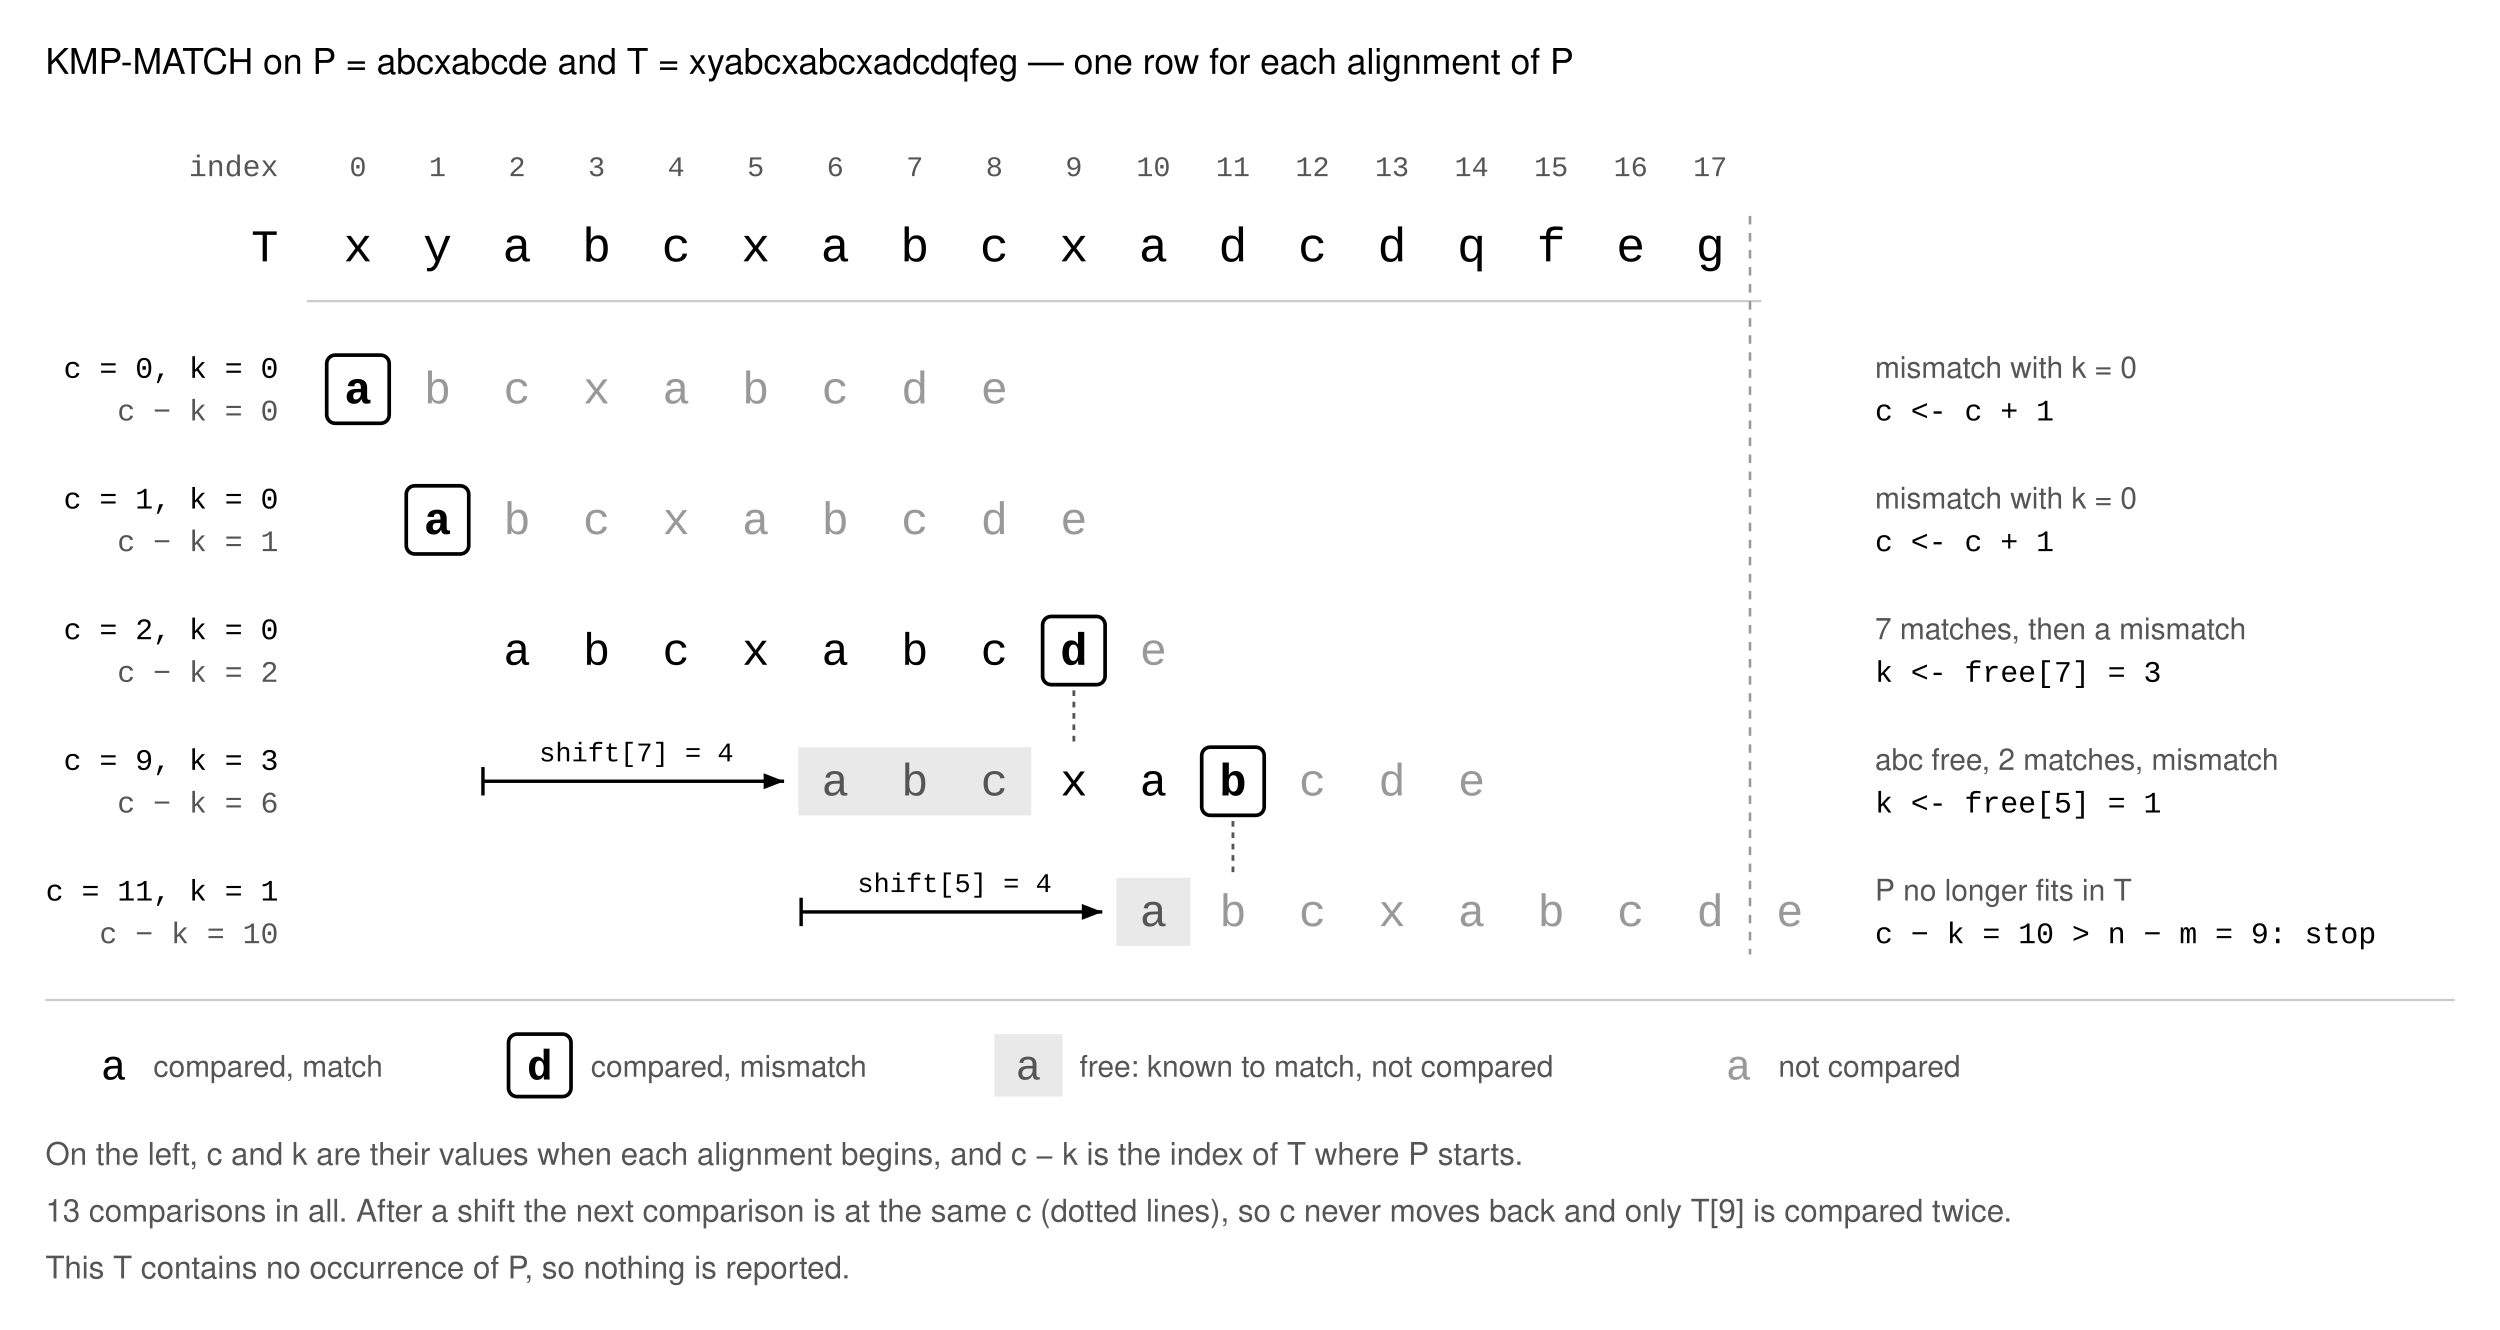
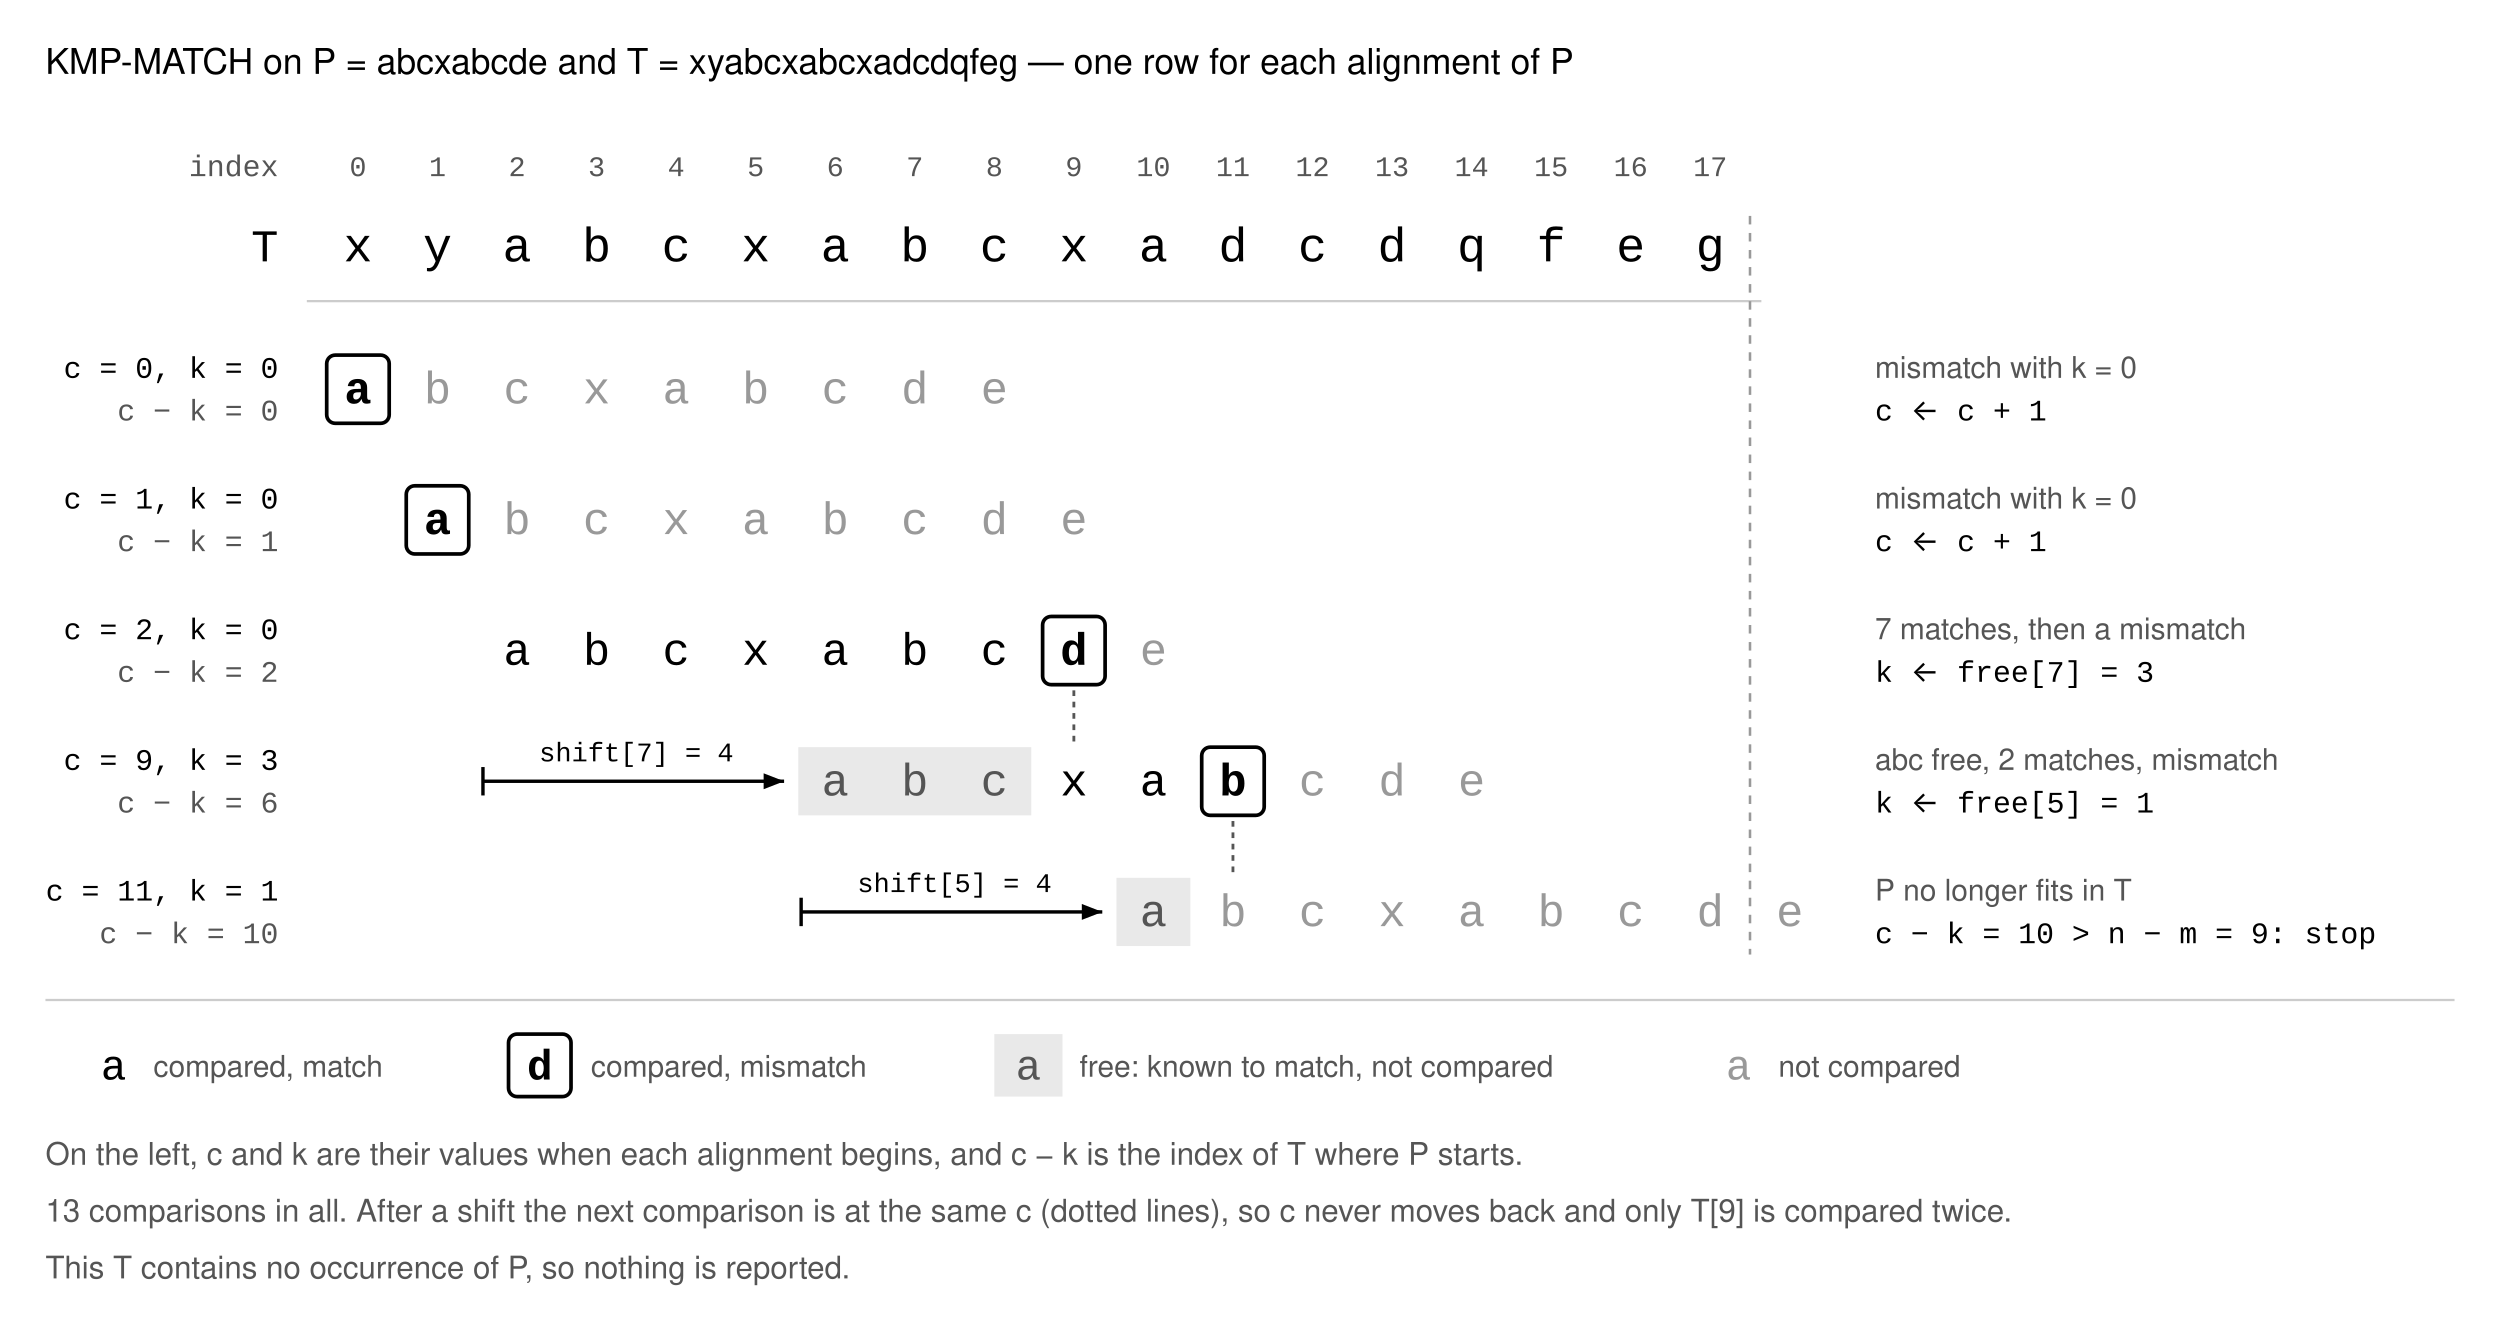
<svg xmlns="http://www.w3.org/2000/svg" width="880" height="468" viewBox="0 0 880 468">
  <text x="16.00" y="26.00" font-family="-apple-system, 'Helvetica Neue', Helvetica, Arial, sans-serif" font-size="12.50" fill="#000000" text-anchor="start" font-weight="normal" xml:space="preserve">KMP-MATCH on P = abcxabcde and T = xyabcxabcxadcdqfeg — one row for each alignment of P</text>
  <text x="98.00" y="62.00" font-family="ui-monospace, 'SF Mono', Menlo, Consolas, 'Courier New', monospace" font-size="10.50" fill="#555555" text-anchor="end" font-weight="normal" xml:space="preserve">index</text>
  <text x="126.00" y="62.00" font-family="ui-monospace, 'SF Mono', Menlo, Consolas, 'Courier New', monospace" font-size="10.00" fill="#555555" text-anchor="middle" font-weight="normal" xml:space="preserve">0</text>
  <text x="154.00" y="62.00" font-family="ui-monospace, 'SF Mono', Menlo, Consolas, 'Courier New', monospace" font-size="10.00" fill="#555555" text-anchor="middle" font-weight="normal" xml:space="preserve">1</text>
  <text x="182.00" y="62.00" font-family="ui-monospace, 'SF Mono', Menlo, Consolas, 'Courier New', monospace" font-size="10.00" fill="#555555" text-anchor="middle" font-weight="normal" xml:space="preserve">2</text>
  <text x="210.00" y="62.00" font-family="ui-monospace, 'SF Mono', Menlo, Consolas, 'Courier New', monospace" font-size="10.00" fill="#555555" text-anchor="middle" font-weight="normal" xml:space="preserve">3</text>
  <text x="238.00" y="62.00" font-family="ui-monospace, 'SF Mono', Menlo, Consolas, 'Courier New', monospace" font-size="10.00" fill="#555555" text-anchor="middle" font-weight="normal" xml:space="preserve">4</text>
  <text x="266.00" y="62.00" font-family="ui-monospace, 'SF Mono', Menlo, Consolas, 'Courier New', monospace" font-size="10.00" fill="#555555" text-anchor="middle" font-weight="normal" xml:space="preserve">5</text>
  <text x="294.00" y="62.00" font-family="ui-monospace, 'SF Mono', Menlo, Consolas, 'Courier New', monospace" font-size="10.00" fill="#555555" text-anchor="middle" font-weight="normal" xml:space="preserve">6</text>
  <text x="322.00" y="62.00" font-family="ui-monospace, 'SF Mono', Menlo, Consolas, 'Courier New', monospace" font-size="10.00" fill="#555555" text-anchor="middle" font-weight="normal" xml:space="preserve">7</text>
  <text x="350.00" y="62.00" font-family="ui-monospace, 'SF Mono', Menlo, Consolas, 'Courier New', monospace" font-size="10.00" fill="#555555" text-anchor="middle" font-weight="normal" xml:space="preserve">8</text>
  <text x="378.00" y="62.00" font-family="ui-monospace, 'SF Mono', Menlo, Consolas, 'Courier New', monospace" font-size="10.00" fill="#555555" text-anchor="middle" font-weight="normal" xml:space="preserve">9</text>
  <text x="406.00" y="62.00" font-family="ui-monospace, 'SF Mono', Menlo, Consolas, 'Courier New', monospace" font-size="10.00" fill="#555555" text-anchor="middle" font-weight="normal" xml:space="preserve">10</text>
  <text x="434.00" y="62.00" font-family="ui-monospace, 'SF Mono', Menlo, Consolas, 'Courier New', monospace" font-size="10.00" fill="#555555" text-anchor="middle" font-weight="normal" xml:space="preserve">11</text>
  <text x="462.00" y="62.00" font-family="ui-monospace, 'SF Mono', Menlo, Consolas, 'Courier New', monospace" font-size="10.00" fill="#555555" text-anchor="middle" font-weight="normal" xml:space="preserve">12</text>
  <text x="490.00" y="62.00" font-family="ui-monospace, 'SF Mono', Menlo, Consolas, 'Courier New', monospace" font-size="10.00" fill="#555555" text-anchor="middle" font-weight="normal" xml:space="preserve">13</text>
  <text x="518.00" y="62.00" font-family="ui-monospace, 'SF Mono', Menlo, Consolas, 'Courier New', monospace" font-size="10.00" fill="#555555" text-anchor="middle" font-weight="normal" xml:space="preserve">14</text>
  <text x="546.00" y="62.00" font-family="ui-monospace, 'SF Mono', Menlo, Consolas, 'Courier New', monospace" font-size="10.00" fill="#555555" text-anchor="middle" font-weight="normal" xml:space="preserve">15</text>
  <text x="574.00" y="62.00" font-family="ui-monospace, 'SF Mono', Menlo, Consolas, 'Courier New', monospace" font-size="10.00" fill="#555555" text-anchor="middle" font-weight="normal" xml:space="preserve">16</text>
  <text x="602.00" y="62.00" font-family="ui-monospace, 'SF Mono', Menlo, Consolas, 'Courier New', monospace" font-size="10.00" fill="#555555" text-anchor="middle" font-weight="normal" xml:space="preserve">17</text>
  <text x="98.00" y="92.00" font-family="ui-monospace, 'SF Mono', Menlo, Consolas, 'Courier New', monospace" font-size="16.00" fill="#000000" text-anchor="end" font-weight="normal" xml:space="preserve">T</text>
  <text x="126.00" y="92.00" font-family="ui-monospace, 'SF Mono', Menlo, Consolas, 'Courier New', monospace" font-size="17.00" fill="#000000" text-anchor="middle" font-weight="normal" xml:space="preserve">x</text>
  <text x="154.00" y="92.00" font-family="ui-monospace, 'SF Mono', Menlo, Consolas, 'Courier New', monospace" font-size="17.00" fill="#000000" text-anchor="middle" font-weight="normal" xml:space="preserve">y</text>
  <text x="182.00" y="92.00" font-family="ui-monospace, 'SF Mono', Menlo, Consolas, 'Courier New', monospace" font-size="17.00" fill="#000000" text-anchor="middle" font-weight="normal" xml:space="preserve">a</text>
  <text x="210.00" y="92.00" font-family="ui-monospace, 'SF Mono', Menlo, Consolas, 'Courier New', monospace" font-size="17.00" fill="#000000" text-anchor="middle" font-weight="normal" xml:space="preserve">b</text>
  <text x="238.00" y="92.00" font-family="ui-monospace, 'SF Mono', Menlo, Consolas, 'Courier New', monospace" font-size="17.00" fill="#000000" text-anchor="middle" font-weight="normal" xml:space="preserve">c</text>
  <text x="266.00" y="92.00" font-family="ui-monospace, 'SF Mono', Menlo, Consolas, 'Courier New', monospace" font-size="17.00" fill="#000000" text-anchor="middle" font-weight="normal" xml:space="preserve">x</text>
  <text x="294.00" y="92.00" font-family="ui-monospace, 'SF Mono', Menlo, Consolas, 'Courier New', monospace" font-size="17.00" fill="#000000" text-anchor="middle" font-weight="normal" xml:space="preserve">a</text>
  <text x="322.00" y="92.00" font-family="ui-monospace, 'SF Mono', Menlo, Consolas, 'Courier New', monospace" font-size="17.00" fill="#000000" text-anchor="middle" font-weight="normal" xml:space="preserve">b</text>
  <text x="350.00" y="92.00" font-family="ui-monospace, 'SF Mono', Menlo, Consolas, 'Courier New', monospace" font-size="17.00" fill="#000000" text-anchor="middle" font-weight="normal" xml:space="preserve">c</text>
  <text x="378.00" y="92.00" font-family="ui-monospace, 'SF Mono', Menlo, Consolas, 'Courier New', monospace" font-size="17.00" fill="#000000" text-anchor="middle" font-weight="normal" xml:space="preserve">x</text>
  <text x="406.00" y="92.00" font-family="ui-monospace, 'SF Mono', Menlo, Consolas, 'Courier New', monospace" font-size="17.00" fill="#000000" text-anchor="middle" font-weight="normal" xml:space="preserve">a</text>
  <text x="434.00" y="92.00" font-family="ui-monospace, 'SF Mono', Menlo, Consolas, 'Courier New', monospace" font-size="17.00" fill="#000000" text-anchor="middle" font-weight="normal" xml:space="preserve">d</text>
  <text x="462.00" y="92.00" font-family="ui-monospace, 'SF Mono', Menlo, Consolas, 'Courier New', monospace" font-size="17.00" fill="#000000" text-anchor="middle" font-weight="normal" xml:space="preserve">c</text>
  <text x="490.00" y="92.00" font-family="ui-monospace, 'SF Mono', Menlo, Consolas, 'Courier New', monospace" font-size="17.00" fill="#000000" text-anchor="middle" font-weight="normal" xml:space="preserve">d</text>
  <text x="518.00" y="92.00" font-family="ui-monospace, 'SF Mono', Menlo, Consolas, 'Courier New', monospace" font-size="17.00" fill="#000000" text-anchor="middle" font-weight="normal" xml:space="preserve">q</text>
  <text x="546.00" y="92.00" font-family="ui-monospace, 'SF Mono', Menlo, Consolas, 'Courier New', monospace" font-size="17.00" fill="#000000" text-anchor="middle" font-weight="normal" xml:space="preserve">f</text>
  <text x="574.00" y="92.00" font-family="ui-monospace, 'SF Mono', Menlo, Consolas, 'Courier New', monospace" font-size="17.00" fill="#000000" text-anchor="middle" font-weight="normal" xml:space="preserve">e</text>
  <text x="602.00" y="92.00" font-family="ui-monospace, 'SF Mono', Menlo, Consolas, 'Courier New', monospace" font-size="17.00" fill="#000000" text-anchor="middle" font-weight="normal" xml:space="preserve">g</text>
  <line x1="108.00" y1="106.00" x2="620.00" y2="106.00" stroke="#cccccc" stroke-width="0.80" />
  <line x1="616.00" y1="76.00" x2="616.00" y2="336.00" stroke="#999999" stroke-width="0.90" stroke-dasharray="3 3" />
  <text x="98.00" y="133.00" font-family="ui-monospace, 'SF Mono', Menlo, Consolas, 'Courier New', monospace" font-size="10.50" fill="#000000" text-anchor="end" font-weight="normal" xml:space="preserve">c = 0, k = 0</text>
  <text x="98.00" y="148.00" font-family="ui-monospace, 'SF Mono', Menlo, Consolas, 'Courier New', monospace" font-size="10.50" fill="#555555" text-anchor="end" font-weight="normal" xml:space="preserve">c − k = 0</text>
  <rect x="115.00" y="125.00" width="22.00" height="24.00" fill="none" stroke="#000000" stroke-width="1.30" rx="3.0" />
  <text x="126.00" y="142.00" font-family="ui-monospace, 'SF Mono', Menlo, Consolas, 'Courier New', monospace" font-size="16.00" fill="#000000" text-anchor="middle" font-weight="bold" xml:space="preserve">a</text>
  <text x="154.00" y="142.00" font-family="ui-monospace, 'SF Mono', Menlo, Consolas, 'Courier New', monospace" font-size="16.00" fill="#999999" text-anchor="middle" font-weight="normal" xml:space="preserve">b</text>
  <text x="182.00" y="142.00" font-family="ui-monospace, 'SF Mono', Menlo, Consolas, 'Courier New', monospace" font-size="16.00" fill="#999999" text-anchor="middle" font-weight="normal" xml:space="preserve">c</text>
  <text x="210.00" y="142.00" font-family="ui-monospace, 'SF Mono', Menlo, Consolas, 'Courier New', monospace" font-size="16.00" fill="#999999" text-anchor="middle" font-weight="normal" xml:space="preserve">x</text>
  <text x="238.00" y="142.00" font-family="ui-monospace, 'SF Mono', Menlo, Consolas, 'Courier New', monospace" font-size="16.00" fill="#999999" text-anchor="middle" font-weight="normal" xml:space="preserve">a</text>
  <text x="266.00" y="142.00" font-family="ui-monospace, 'SF Mono', Menlo, Consolas, 'Courier New', monospace" font-size="16.00" fill="#999999" text-anchor="middle" font-weight="normal" xml:space="preserve">b</text>
  <text x="294.00" y="142.00" font-family="ui-monospace, 'SF Mono', Menlo, Consolas, 'Courier New', monospace" font-size="16.00" fill="#999999" text-anchor="middle" font-weight="normal" xml:space="preserve">c</text>
  <text x="322.00" y="142.00" font-family="ui-monospace, 'SF Mono', Menlo, Consolas, 'Courier New', monospace" font-size="16.00" fill="#999999" text-anchor="middle" font-weight="normal" xml:space="preserve">d</text>
  <text x="350.00" y="142.00" font-family="ui-monospace, 'SF Mono', Menlo, Consolas, 'Courier New', monospace" font-size="16.00" fill="#999999" text-anchor="middle" font-weight="normal" xml:space="preserve">e</text>
  <text x="660.00" y="133.00" font-family="-apple-system, 'Helvetica Neue', Helvetica, Arial, sans-serif" font-size="10.50" fill="#555555" text-anchor="start" font-weight="normal" xml:space="preserve">mismatch with k = 0</text>
-   <text x="660.00" y="148.00" font-family="ui-monospace, 'SF Mono', Menlo, Consolas, 'Courier New', monospace" font-size="10.50" fill="#000000" text-anchor="start" font-weight="normal" xml:space="preserve">c &lt;- c + 1</text>
+   <text x="660.00" y="148.00" font-family="ui-monospace, 'SF Mono', Menlo, Consolas, 'Courier New', monospace" font-size="10.50" fill="#000000" text-anchor="start" font-weight="normal" xml:space="preserve">c <tspan font-family="Inter, Helvetica, Arial, sans-serif">←</tspan> c + 1</text>
  <text x="98.00" y="179.00" font-family="ui-monospace, 'SF Mono', Menlo, Consolas, 'Courier New', monospace" font-size="10.50" fill="#000000" text-anchor="end" font-weight="normal" xml:space="preserve">c = 1, k = 0</text>
  <text x="98.00" y="194.00" font-family="ui-monospace, 'SF Mono', Menlo, Consolas, 'Courier New', monospace" font-size="10.50" fill="#555555" text-anchor="end" font-weight="normal" xml:space="preserve">c − k = 1</text>
  <rect x="143.00" y="171.00" width="22.00" height="24.00" fill="none" stroke="#000000" stroke-width="1.30" rx="3.0" />
  <text x="154.00" y="188.00" font-family="ui-monospace, 'SF Mono', Menlo, Consolas, 'Courier New', monospace" font-size="16.00" fill="#000000" text-anchor="middle" font-weight="bold" xml:space="preserve">a</text>
  <text x="182.00" y="188.00" font-family="ui-monospace, 'SF Mono', Menlo, Consolas, 'Courier New', monospace" font-size="16.00" fill="#999999" text-anchor="middle" font-weight="normal" xml:space="preserve">b</text>
  <text x="210.00" y="188.00" font-family="ui-monospace, 'SF Mono', Menlo, Consolas, 'Courier New', monospace" font-size="16.00" fill="#999999" text-anchor="middle" font-weight="normal" xml:space="preserve">c</text>
  <text x="238.00" y="188.00" font-family="ui-monospace, 'SF Mono', Menlo, Consolas, 'Courier New', monospace" font-size="16.00" fill="#999999" text-anchor="middle" font-weight="normal" xml:space="preserve">x</text>
  <text x="266.00" y="188.00" font-family="ui-monospace, 'SF Mono', Menlo, Consolas, 'Courier New', monospace" font-size="16.00" fill="#999999" text-anchor="middle" font-weight="normal" xml:space="preserve">a</text>
  <text x="294.00" y="188.00" font-family="ui-monospace, 'SF Mono', Menlo, Consolas, 'Courier New', monospace" font-size="16.00" fill="#999999" text-anchor="middle" font-weight="normal" xml:space="preserve">b</text>
  <text x="322.00" y="188.00" font-family="ui-monospace, 'SF Mono', Menlo, Consolas, 'Courier New', monospace" font-size="16.00" fill="#999999" text-anchor="middle" font-weight="normal" xml:space="preserve">c</text>
  <text x="350.00" y="188.00" font-family="ui-monospace, 'SF Mono', Menlo, Consolas, 'Courier New', monospace" font-size="16.00" fill="#999999" text-anchor="middle" font-weight="normal" xml:space="preserve">d</text>
  <text x="378.00" y="188.00" font-family="ui-monospace, 'SF Mono', Menlo, Consolas, 'Courier New', monospace" font-size="16.00" fill="#999999" text-anchor="middle" font-weight="normal" xml:space="preserve">e</text>
  <text x="660.00" y="179.00" font-family="-apple-system, 'Helvetica Neue', Helvetica, Arial, sans-serif" font-size="10.50" fill="#555555" text-anchor="start" font-weight="normal" xml:space="preserve">mismatch with k = 0</text>
-   <text x="660.00" y="194.00" font-family="ui-monospace, 'SF Mono', Menlo, Consolas, 'Courier New', monospace" font-size="10.50" fill="#000000" text-anchor="start" font-weight="normal" xml:space="preserve">c &lt;- c + 1</text>
+   <text x="660.00" y="194.00" font-family="ui-monospace, 'SF Mono', Menlo, Consolas, 'Courier New', monospace" font-size="10.50" fill="#000000" text-anchor="start" font-weight="normal" xml:space="preserve">c <tspan font-family="Inter, Helvetica, Arial, sans-serif">←</tspan> c + 1</text>
  <text x="98.00" y="225.00" font-family="ui-monospace, 'SF Mono', Menlo, Consolas, 'Courier New', monospace" font-size="10.50" fill="#000000" text-anchor="end" font-weight="normal" xml:space="preserve">c = 2, k = 0</text>
  <text x="98.00" y="240.00" font-family="ui-monospace, 'SF Mono', Menlo, Consolas, 'Courier New', monospace" font-size="10.50" fill="#555555" text-anchor="end" font-weight="normal" xml:space="preserve">c − k = 2</text>
  <text x="182.00" y="234.00" font-family="ui-monospace, 'SF Mono', Menlo, Consolas, 'Courier New', monospace" font-size="16.00" fill="#000000" text-anchor="middle" font-weight="normal" xml:space="preserve">a</text>
  <text x="210.00" y="234.00" font-family="ui-monospace, 'SF Mono', Menlo, Consolas, 'Courier New', monospace" font-size="16.00" fill="#000000" text-anchor="middle" font-weight="normal" xml:space="preserve">b</text>
  <text x="238.00" y="234.00" font-family="ui-monospace, 'SF Mono', Menlo, Consolas, 'Courier New', monospace" font-size="16.00" fill="#000000" text-anchor="middle" font-weight="normal" xml:space="preserve">c</text>
  <text x="266.00" y="234.00" font-family="ui-monospace, 'SF Mono', Menlo, Consolas, 'Courier New', monospace" font-size="16.00" fill="#000000" text-anchor="middle" font-weight="normal" xml:space="preserve">x</text>
  <text x="294.00" y="234.00" font-family="ui-monospace, 'SF Mono', Menlo, Consolas, 'Courier New', monospace" font-size="16.00" fill="#000000" text-anchor="middle" font-weight="normal" xml:space="preserve">a</text>
  <text x="322.00" y="234.00" font-family="ui-monospace, 'SF Mono', Menlo, Consolas, 'Courier New', monospace" font-size="16.00" fill="#000000" text-anchor="middle" font-weight="normal" xml:space="preserve">b</text>
  <text x="350.00" y="234.00" font-family="ui-monospace, 'SF Mono', Menlo, Consolas, 'Courier New', monospace" font-size="16.00" fill="#000000" text-anchor="middle" font-weight="normal" xml:space="preserve">c</text>
  <rect x="367.00" y="217.00" width="22.00" height="24.00" fill="none" stroke="#000000" stroke-width="1.30" rx="3.0" />
  <text x="378.00" y="234.00" font-family="ui-monospace, 'SF Mono', Menlo, Consolas, 'Courier New', monospace" font-size="16.00" fill="#000000" text-anchor="middle" font-weight="bold" xml:space="preserve">d</text>
  <text x="406.00" y="234.00" font-family="ui-monospace, 'SF Mono', Menlo, Consolas, 'Courier New', monospace" font-size="16.00" fill="#999999" text-anchor="middle" font-weight="normal" xml:space="preserve">e</text>
  <text x="660.00" y="225.00" font-family="-apple-system, 'Helvetica Neue', Helvetica, Arial, sans-serif" font-size="10.50" fill="#555555" text-anchor="start" font-weight="normal" xml:space="preserve">7 matches, then a mismatch</text>
-   <text x="660.00" y="240.00" font-family="ui-monospace, 'SF Mono', Menlo, Consolas, 'Courier New', monospace" font-size="10.50" fill="#000000" text-anchor="start" font-weight="normal" xml:space="preserve">k &lt;- free[7] = 3</text>
+   <text x="660.00" y="240.00" font-family="ui-monospace, 'SF Mono', Menlo, Consolas, 'Courier New', monospace" font-size="10.50" fill="#000000" text-anchor="start" font-weight="normal" xml:space="preserve">k <tspan font-family="Inter, Helvetica, Arial, sans-serif">←</tspan> free[7] = 3</text>
  <text x="98.00" y="271.00" font-family="ui-monospace, 'SF Mono', Menlo, Consolas, 'Courier New', monospace" font-size="10.50" fill="#000000" text-anchor="end" font-weight="normal" xml:space="preserve">c = 9, k = 3</text>
  <text x="98.00" y="286.00" font-family="ui-monospace, 'SF Mono', Menlo, Consolas, 'Courier New', monospace" font-size="10.50" fill="#555555" text-anchor="end" font-weight="normal" xml:space="preserve">c − k = 6</text>
  <rect x="281.00" y="263.00" width="82.00" height="24.00" fill="#e9e9e9" stroke="none" stroke-width="1.00" rx="0.0" />
  <text x="294.00" y="280.00" font-family="ui-monospace, 'SF Mono', Menlo, Consolas, 'Courier New', monospace" font-size="16.00" fill="#555555" text-anchor="middle" font-weight="normal" xml:space="preserve">a</text>
  <text x="322.00" y="280.00" font-family="ui-monospace, 'SF Mono', Menlo, Consolas, 'Courier New', monospace" font-size="16.00" fill="#555555" text-anchor="middle" font-weight="normal" xml:space="preserve">b</text>
  <text x="350.00" y="280.00" font-family="ui-monospace, 'SF Mono', Menlo, Consolas, 'Courier New', monospace" font-size="16.00" fill="#555555" text-anchor="middle" font-weight="normal" xml:space="preserve">c</text>
  <text x="378.00" y="280.00" font-family="ui-monospace, 'SF Mono', Menlo, Consolas, 'Courier New', monospace" font-size="16.00" fill="#000000" text-anchor="middle" font-weight="normal" xml:space="preserve">x</text>
  <text x="406.00" y="280.00" font-family="ui-monospace, 'SF Mono', Menlo, Consolas, 'Courier New', monospace" font-size="16.00" fill="#000000" text-anchor="middle" font-weight="normal" xml:space="preserve">a</text>
  <rect x="423.00" y="263.00" width="22.00" height="24.00" fill="none" stroke="#000000" stroke-width="1.30" rx="3.0" />
  <text x="434.00" y="280.00" font-family="ui-monospace, 'SF Mono', Menlo, Consolas, 'Courier New', monospace" font-size="16.00" fill="#000000" text-anchor="middle" font-weight="bold" xml:space="preserve">b</text>
  <text x="462.00" y="280.00" font-family="ui-monospace, 'SF Mono', Menlo, Consolas, 'Courier New', monospace" font-size="16.00" fill="#999999" text-anchor="middle" font-weight="normal" xml:space="preserve">c</text>
  <text x="490.00" y="280.00" font-family="ui-monospace, 'SF Mono', Menlo, Consolas, 'Courier New', monospace" font-size="16.00" fill="#999999" text-anchor="middle" font-weight="normal" xml:space="preserve">d</text>
  <text x="518.00" y="280.00" font-family="ui-monospace, 'SF Mono', Menlo, Consolas, 'Courier New', monospace" font-size="16.00" fill="#999999" text-anchor="middle" font-weight="normal" xml:space="preserve">e</text>
  <line x1="170.00" y1="275.00" x2="276.00" y2="275.00" stroke="#000000" stroke-width="1.20" />
  <path d="M 276.00 275.00 L 268.80 277.80 L 268.80 272.20 Z" fill="#000000" />
  <line x1="170.00" y1="270.00" x2="170.00" y2="280.00" stroke="#000000" stroke-width="1.20" />
  <text x="224.00" y="268.00" font-family="ui-monospace, 'SF Mono', Menlo, Consolas, 'Courier New', monospace" font-size="9.50" fill="#000000" text-anchor="middle" font-weight="normal" xml:space="preserve">shift[7] = 4</text>
  <line x1="378.00" y1="243.00" x2="378.00" y2="262.00" stroke="#555555" stroke-width="1.00" stroke-dasharray="2 2" />
  <text x="660.00" y="271.00" font-family="-apple-system, 'Helvetica Neue', Helvetica, Arial, sans-serif" font-size="10.50" fill="#555555" text-anchor="start" font-weight="normal" xml:space="preserve">abc free, 2 matches, mismatch</text>
-   <text x="660.00" y="286.00" font-family="ui-monospace, 'SF Mono', Menlo, Consolas, 'Courier New', monospace" font-size="10.50" fill="#000000" text-anchor="start" font-weight="normal" xml:space="preserve">k &lt;- free[5] = 1</text>
+   <text x="660.00" y="286.00" font-family="ui-monospace, 'SF Mono', Menlo, Consolas, 'Courier New', monospace" font-size="10.50" fill="#000000" text-anchor="start" font-weight="normal" xml:space="preserve">k <tspan font-family="Inter, Helvetica, Arial, sans-serif">←</tspan> free[5] = 1</text>
  <text x="98.00" y="317.00" font-family="ui-monospace, 'SF Mono', Menlo, Consolas, 'Courier New', monospace" font-size="10.50" fill="#000000" text-anchor="end" font-weight="normal" xml:space="preserve">c = 11, k = 1</text>
  <text x="98.00" y="332.00" font-family="ui-monospace, 'SF Mono', Menlo, Consolas, 'Courier New', monospace" font-size="10.50" fill="#555555" text-anchor="end" font-weight="normal" xml:space="preserve">c − k = 10</text>
  <rect x="393.00" y="309.00" width="26.00" height="24.00" fill="#e9e9e9" stroke="none" stroke-width="1.00" rx="0.0" />
  <text x="406.00" y="326.00" font-family="ui-monospace, 'SF Mono', Menlo, Consolas, 'Courier New', monospace" font-size="16.00" fill="#555555" text-anchor="middle" font-weight="normal" xml:space="preserve">a</text>
  <text x="434.00" y="326.00" font-family="ui-monospace, 'SF Mono', Menlo, Consolas, 'Courier New', monospace" font-size="16.00" fill="#999999" text-anchor="middle" font-weight="normal" xml:space="preserve">b</text>
  <text x="462.00" y="326.00" font-family="ui-monospace, 'SF Mono', Menlo, Consolas, 'Courier New', monospace" font-size="16.00" fill="#999999" text-anchor="middle" font-weight="normal" xml:space="preserve">c</text>
  <text x="490.00" y="326.00" font-family="ui-monospace, 'SF Mono', Menlo, Consolas, 'Courier New', monospace" font-size="16.00" fill="#999999" text-anchor="middle" font-weight="normal" xml:space="preserve">x</text>
  <text x="518.00" y="326.00" font-family="ui-monospace, 'SF Mono', Menlo, Consolas, 'Courier New', monospace" font-size="16.00" fill="#999999" text-anchor="middle" font-weight="normal" xml:space="preserve">a</text>
  <text x="546.00" y="326.00" font-family="ui-monospace, 'SF Mono', Menlo, Consolas, 'Courier New', monospace" font-size="16.00" fill="#999999" text-anchor="middle" font-weight="normal" xml:space="preserve">b</text>
  <text x="574.00" y="326.00" font-family="ui-monospace, 'SF Mono', Menlo, Consolas, 'Courier New', monospace" font-size="16.00" fill="#999999" text-anchor="middle" font-weight="normal" xml:space="preserve">c</text>
  <text x="602.00" y="326.00" font-family="ui-monospace, 'SF Mono', Menlo, Consolas, 'Courier New', monospace" font-size="16.00" fill="#999999" text-anchor="middle" font-weight="normal" xml:space="preserve">d</text>
  <text x="630.00" y="326.00" font-family="ui-monospace, 'SF Mono', Menlo, Consolas, 'Courier New', monospace" font-size="16.00" fill="#999999" text-anchor="middle" font-weight="normal" xml:space="preserve">e</text>
  <line x1="282.00" y1="321.00" x2="388.00" y2="321.00" stroke="#000000" stroke-width="1.20" />
  <path d="M 388.00 321.00 L 380.80 323.80 L 380.80 318.20 Z" fill="#000000" />
  <line x1="282.00" y1="316.00" x2="282.00" y2="326.00" stroke="#000000" stroke-width="1.20" />
  <text x="336.00" y="314.00" font-family="ui-monospace, 'SF Mono', Menlo, Consolas, 'Courier New', monospace" font-size="9.50" fill="#000000" text-anchor="middle" font-weight="normal" xml:space="preserve">shift[5] = 4</text>
  <line x1="434.00" y1="289.00" x2="434.00" y2="308.00" stroke="#555555" stroke-width="1.00" stroke-dasharray="2 2" />
  <text x="660.00" y="317.00" font-family="-apple-system, 'Helvetica Neue', Helvetica, Arial, sans-serif" font-size="10.50" fill="#555555" text-anchor="start" font-weight="normal" xml:space="preserve">P no longer fits in T</text>
  <text x="660.00" y="332.00" font-family="ui-monospace, 'SF Mono', Menlo, Consolas, 'Courier New', monospace" font-size="10.50" fill="#000000" text-anchor="start" font-weight="normal" xml:space="preserve">c − k = 10 &gt; n − m = 9: stop</text>
  <line x1="16.00" y1="352.00" x2="864.00" y2="352.00" stroke="#cccccc" stroke-width="0.80" />
  <text x="40.00" y="380.00" font-family="ui-monospace, 'SF Mono', Menlo, Consolas, 'Courier New', monospace" font-size="15.00" fill="#000000" text-anchor="middle" font-weight="normal" xml:space="preserve">a</text>
  <text x="54.00" y="379.00" font-family="-apple-system, 'Helvetica Neue', Helvetica, Arial, sans-serif" font-size="10.50" fill="#555555" text-anchor="start" font-weight="normal" xml:space="preserve">compared, match</text>
  <rect x="179.00" y="364.00" width="22.00" height="22.00" fill="none" stroke="#000000" stroke-width="1.30" rx="3.0" />
  <text x="190.00" y="380.00" font-family="ui-monospace, 'SF Mono', Menlo, Consolas, 'Courier New', monospace" font-size="15.00" fill="#000000" text-anchor="middle" font-weight="bold" xml:space="preserve">d</text>
  <text x="208.00" y="379.00" font-family="-apple-system, 'Helvetica Neue', Helvetica, Arial, sans-serif" font-size="10.50" fill="#555555" text-anchor="start" font-weight="normal" xml:space="preserve">compared, mismatch</text>
  <rect x="350.00" y="364.00" width="24.00" height="22.00" fill="#e9e9e9" stroke="none" stroke-width="1.00" rx="0.0" />
  <text x="362.00" y="380.00" font-family="ui-monospace, 'SF Mono', Menlo, Consolas, 'Courier New', monospace" font-size="15.00" fill="#555555" text-anchor="middle" font-weight="normal" xml:space="preserve">a</text>
  <text x="380.00" y="379.00" font-family="-apple-system, 'Helvetica Neue', Helvetica, Arial, sans-serif" font-size="10.50" fill="#555555" text-anchor="start" font-weight="normal" xml:space="preserve">free: known to match, not compared</text>
  <text x="612.00" y="380.00" font-family="ui-monospace, 'SF Mono', Menlo, Consolas, 'Courier New', monospace" font-size="15.00" fill="#999999" text-anchor="middle" font-weight="normal" xml:space="preserve">a</text>
  <text x="626.00" y="379.00" font-family="-apple-system, 'Helvetica Neue', Helvetica, Arial, sans-serif" font-size="10.50" fill="#555555" text-anchor="start" font-weight="normal" xml:space="preserve">not compared</text>
  <text x="16.00" y="410.00" font-family="-apple-system, 'Helvetica Neue', Helvetica, Arial, sans-serif" font-size="11.00" fill="#555555" text-anchor="start" font-weight="normal" xml:space="preserve">On the left, c and k are their values when each alignment begins, and c − k is the index of T where P starts.</text>
  <text x="16.00" y="430.00" font-family="-apple-system, 'Helvetica Neue', Helvetica, Arial, sans-serif" font-size="11.00" fill="#555555" text-anchor="start" font-weight="normal" xml:space="preserve">13 comparisons in all. After a shift the next comparison is at the same c (dotted lines), so c never moves back and only T[9] is compared twice.</text>
  <text x="16.00" y="450.00" font-family="-apple-system, 'Helvetica Neue', Helvetica, Arial, sans-serif" font-size="11.00" fill="#555555" text-anchor="start" font-weight="normal" xml:space="preserve">This T contains no occurrence of P, so nothing is reported.</text>
</svg>
